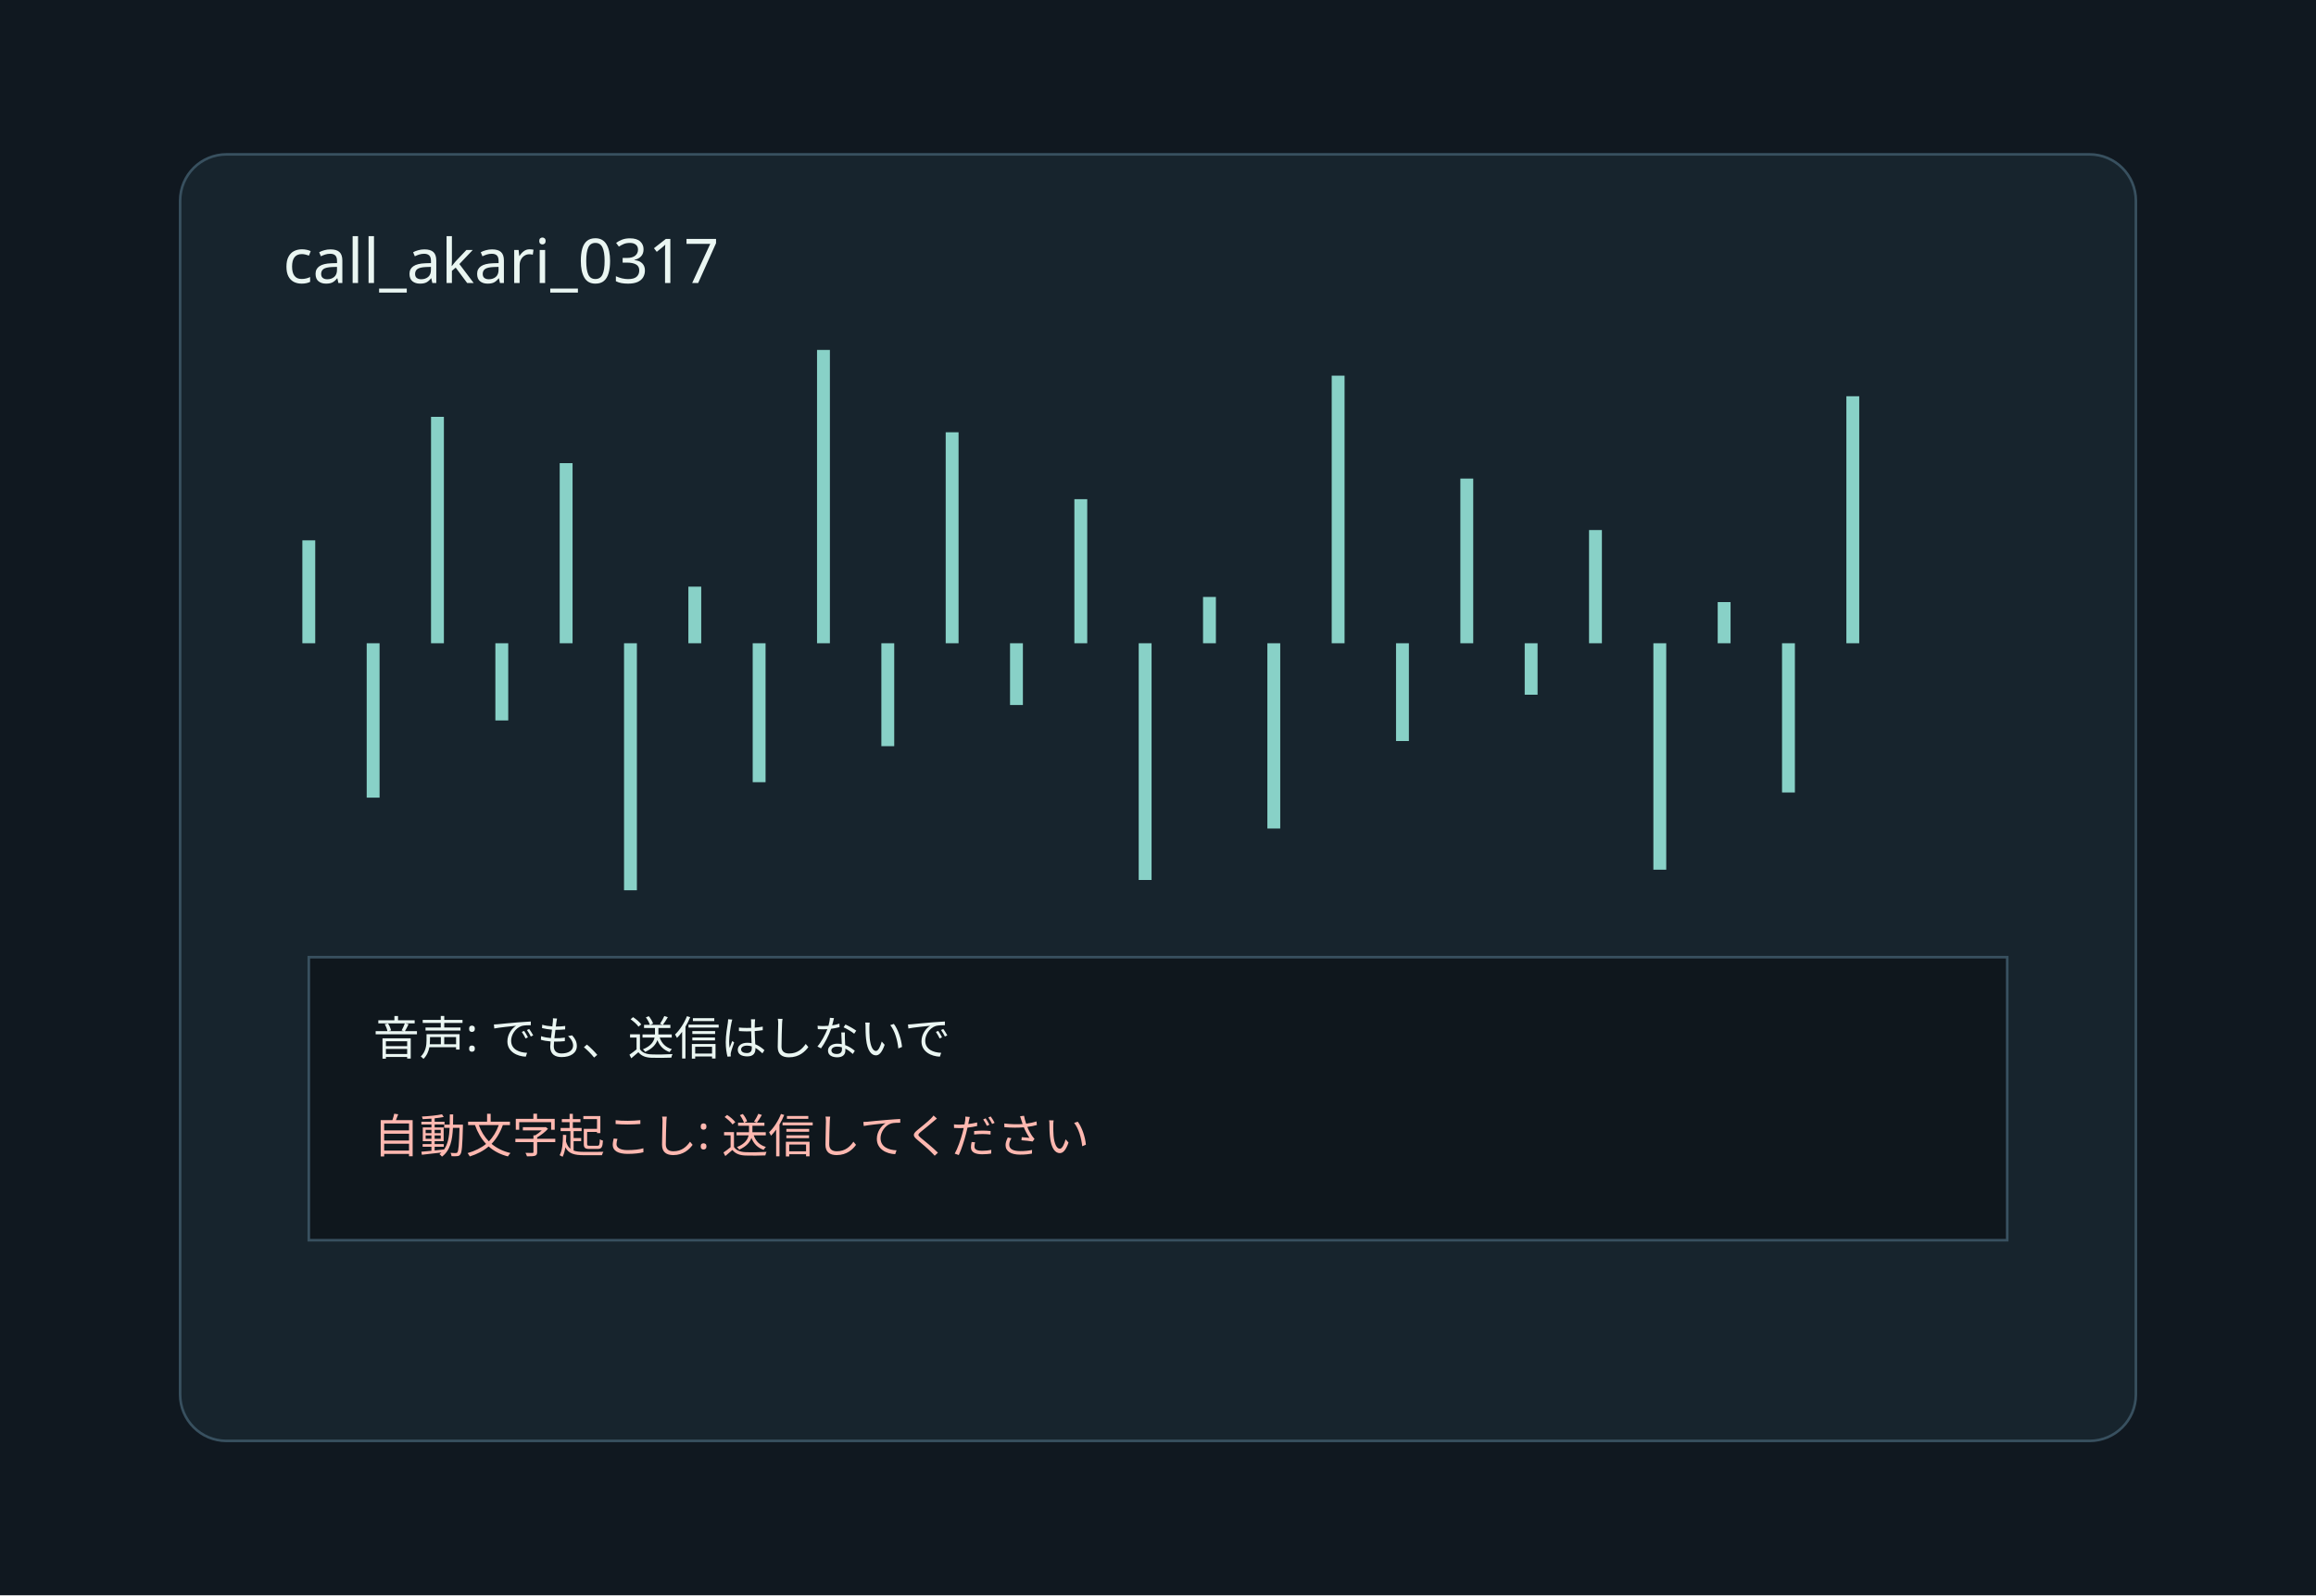
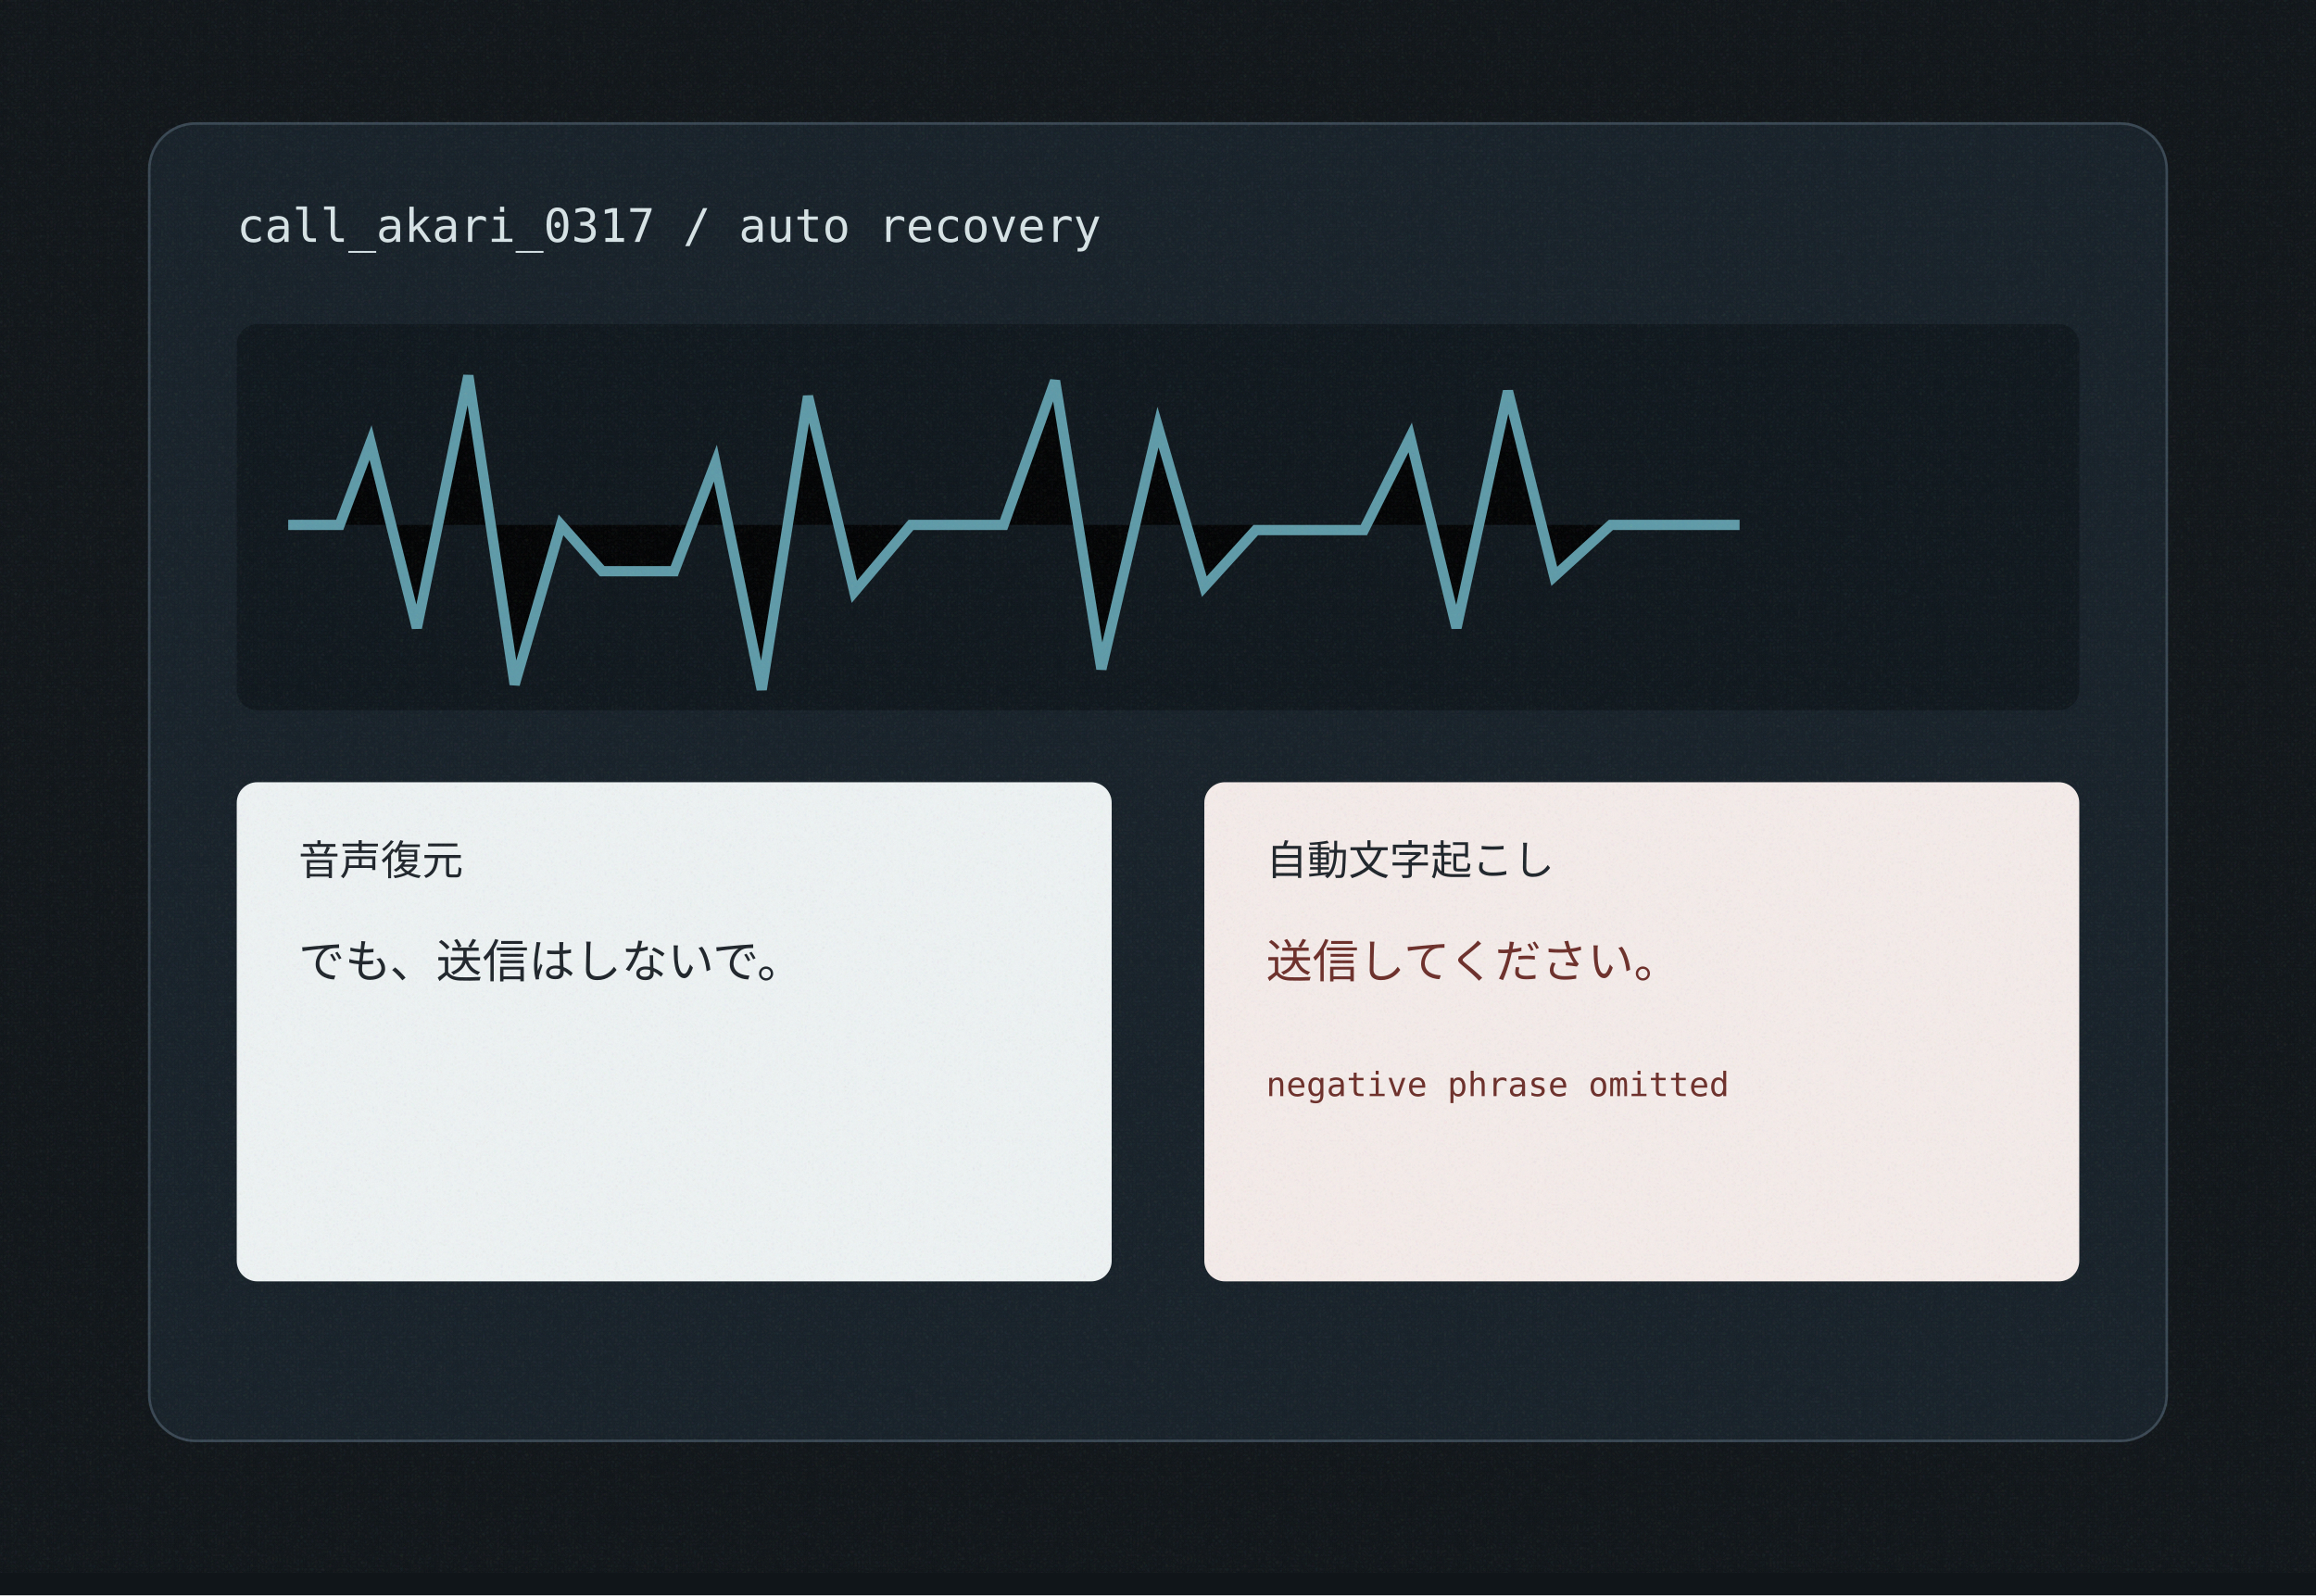
<svg xmlns="http://www.w3.org/2000/svg" viewBox="0 0 900 620" role="img" aria-label="通話波形と自動文字起こし画面風画像">
-   <rect width="900" height="620" fill="#101820" />
-   <rect x="70" y="60" width="760" height="500" rx="18" fill="#17242d" stroke="#38505f" />
-   <text x="110" y="110" font-family="sans-serif" font-size="24" fill="#eaf6f2">call_akari_0317</text>
-   <g stroke="#88d1c7" stroke-width="5">
-     <path d="M120 250v-40M145 250v60M170 250v-88M195 250v30M220 250v-70M245 250v96M270 250v-22M295 250v54M320 250v-114M345 250v40M370 250v-82M395 250v24M420 250v-56M445 250v92M470 250v-18M495 250v72M520 250v-104M545 250v38M570 250v-64M595 250v20M620 250v-44M645 250v88M670 250v-16M695 250v58M720 250v-96" />
+   <defs>
+     <filter id="noise">
+       <feTurbulence baseFrequency=".72" numOctaves="3" seed="31" />
+       <feComponentTransfer>
+         <feFuncA type="table" tableValues="0 .1" />
+       </feComponentTransfer>
+     </filter>
+   </defs>
+   <rect width="900" height="620" fill="#101519" />
+   <g transform="translate(58 48)">
+     <rect width="784" height="512" rx="18" fill="#172129" stroke="#394753" />
+     <text x="34" y="46" font-family="monospace" font-size="18" fill="#d8e4e7">call_akari_0317 / auto recovery</text>
+     <rect x="34" y="78" width="716" height="150" rx="8" fill="#0f171d" />
+     <g stroke="#6db3c2" stroke-width="4" opacity=".85">
+       <path d="M54 156h20l12-32 18 72 20-98 18 120 18-62 16 18h28l16-42 18 88 18-114 18 76 22-26h36l20-56 18 112 22-94 18 62 20-22h42l18-36 18 74 20-92 18 72 22-20h50" />
+     </g>
+     <rect x="34" y="256" width="340" height="194" rx="8" fill="#eef3f4" />
+     <text x="58" y="292" font-family="sans-serif" font-size="16" fill="#1f252b">音声復元</text>
+     <text x="58" y="332" font-family="sans-serif" font-size="18" fill="#1f252b">でも、送信はしないで。</text>
+     <rect x="410" y="256" width="340" height="194" rx="8" fill="#f5ecea" />
+     <text x="434" y="292" font-family="sans-serif" font-size="16" fill="#1f252b">自動文字起こし</text>
+     <text x="434" y="332" font-family="sans-serif" font-size="18" fill="#6d2f2a">送信してください。</text>
+     <text x="434" y="378" font-family="monospace" font-size="13" fill="#6d2f2a">negative phrase omitted</text>
+     <rect width="784" height="512" rx="18" filter="url(#noise)" />
  </g>
-   <rect x="120" y="372" width="660" height="110" fill="#0f171d" stroke="#38505f" />
-   <text x="145" y="410" font-family="sans-serif" font-size="18" fill="#eaf6f2">音声: でも、送信はしないで</text>
-   <text x="145" y="448" font-family="sans-serif" font-size="18" fill="#ffb8b0">自動文字起こし: 送信してください</text>
</svg>
